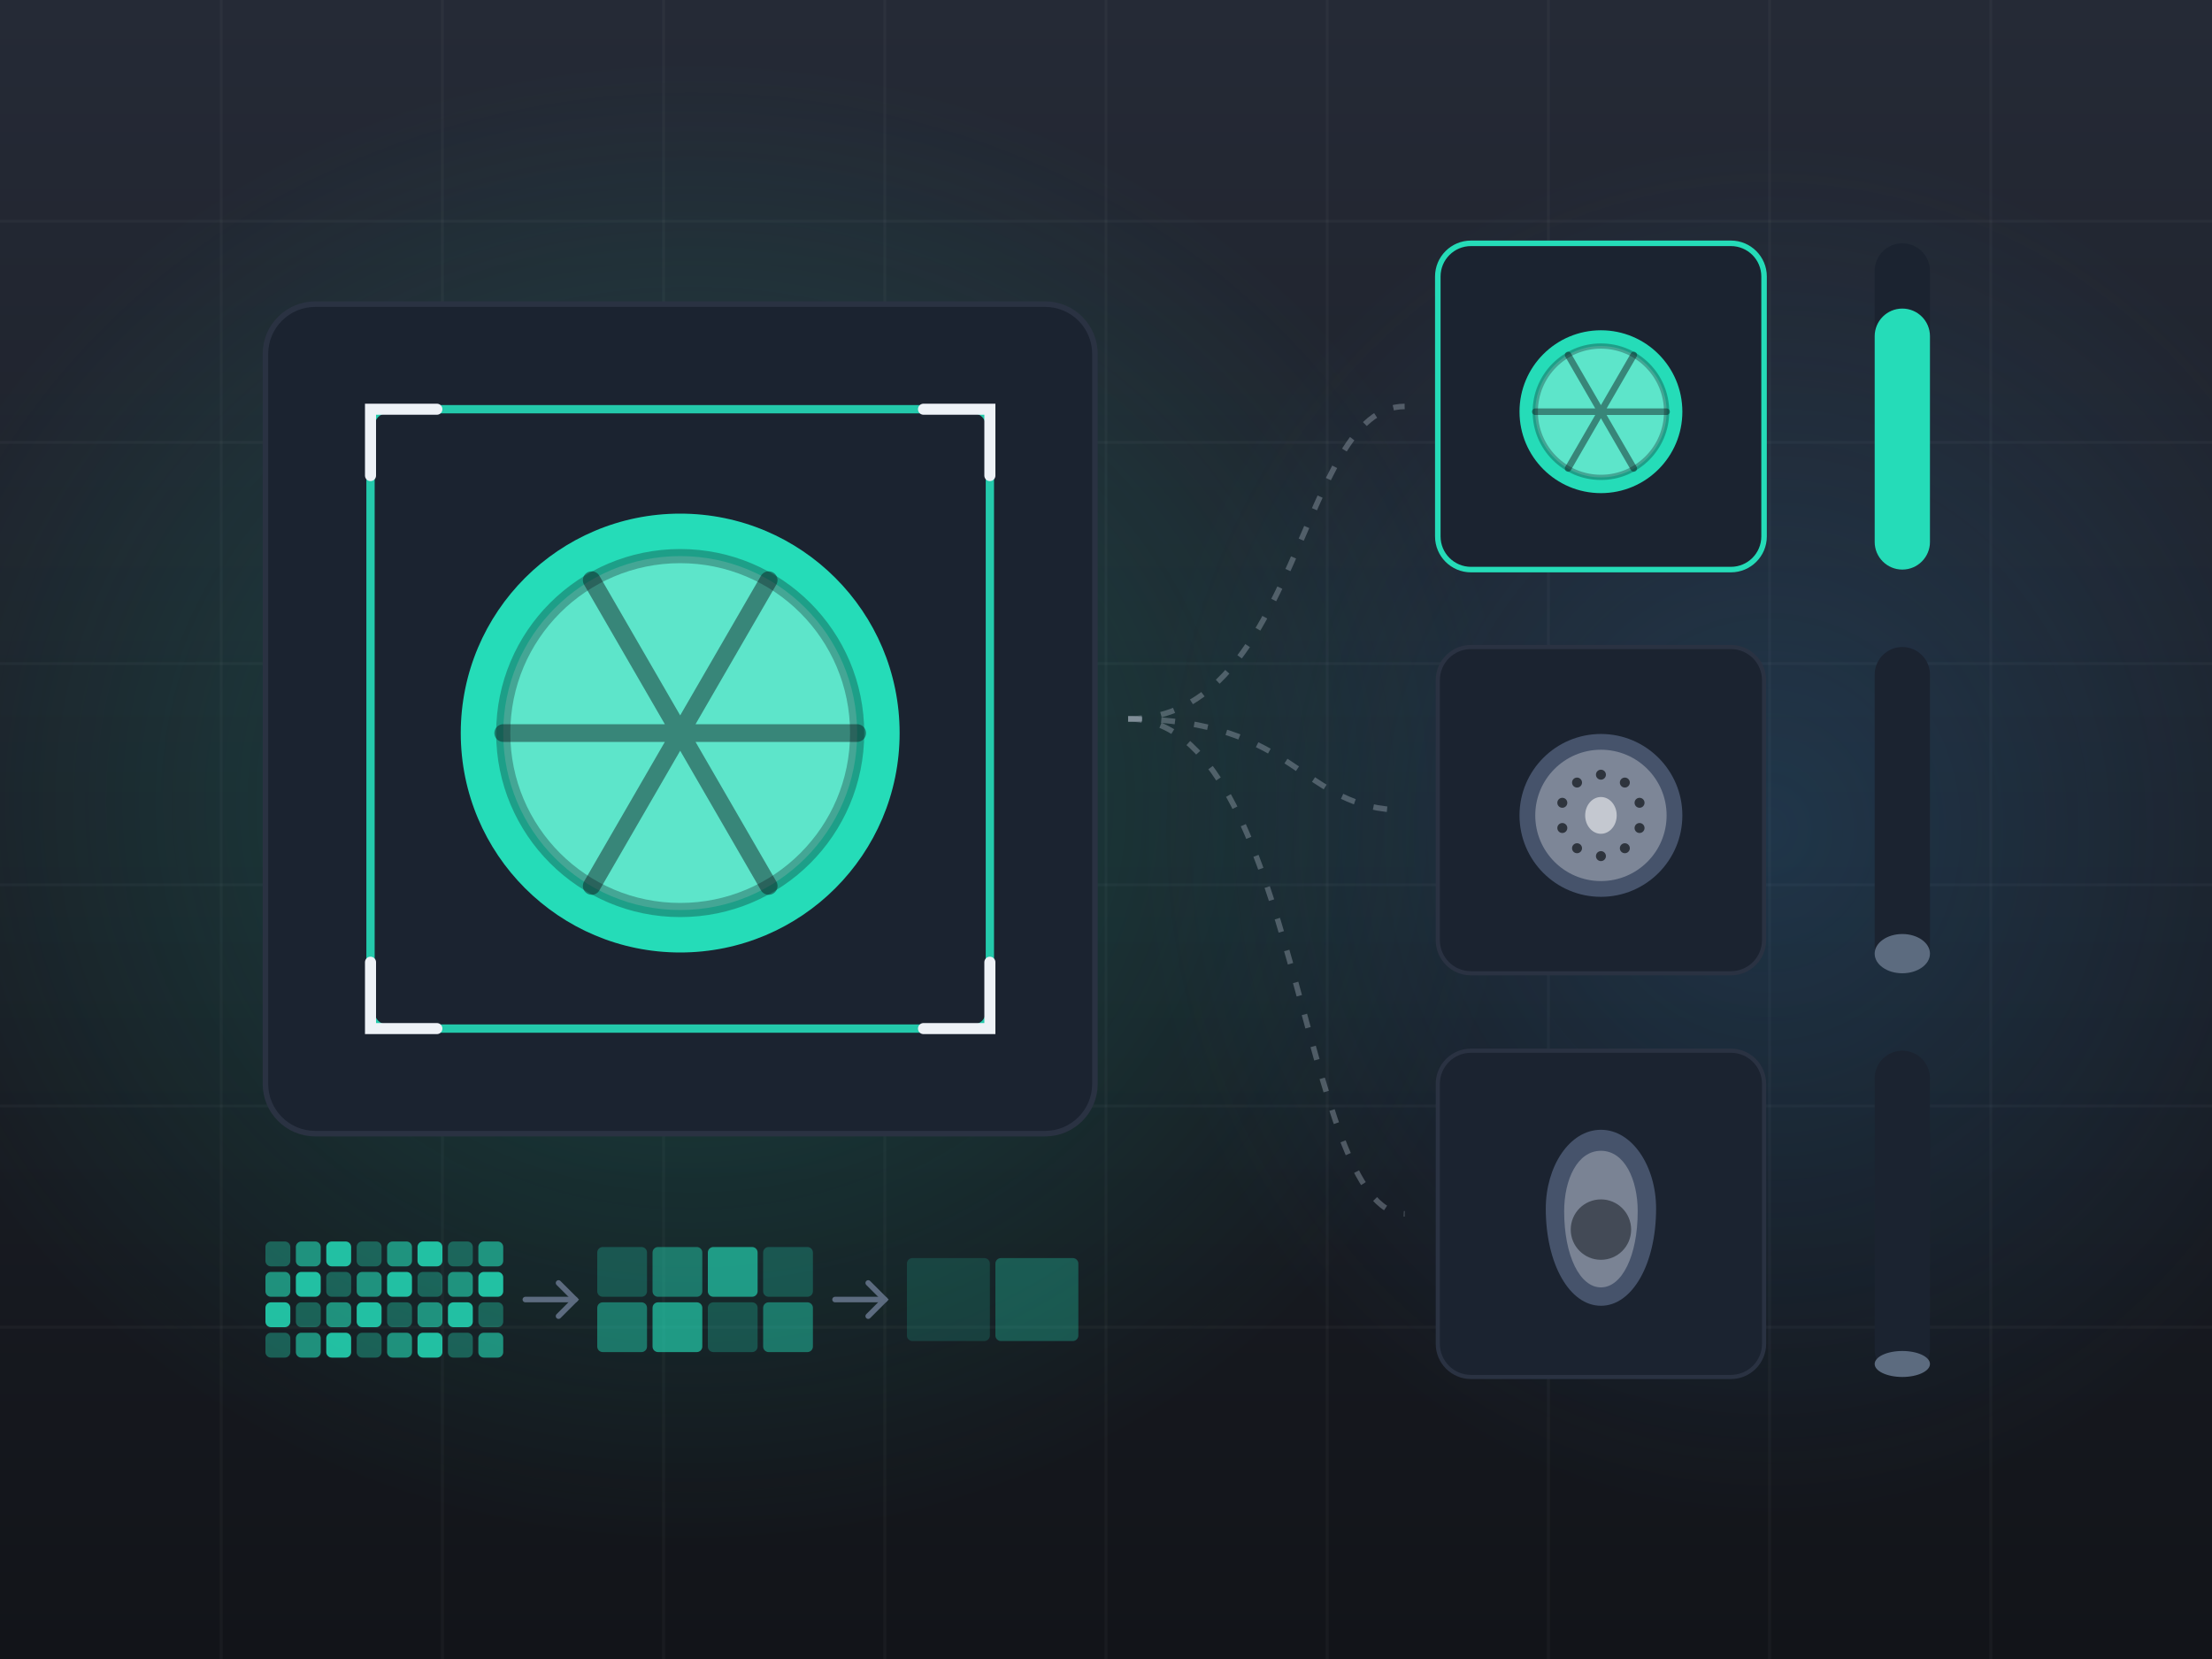
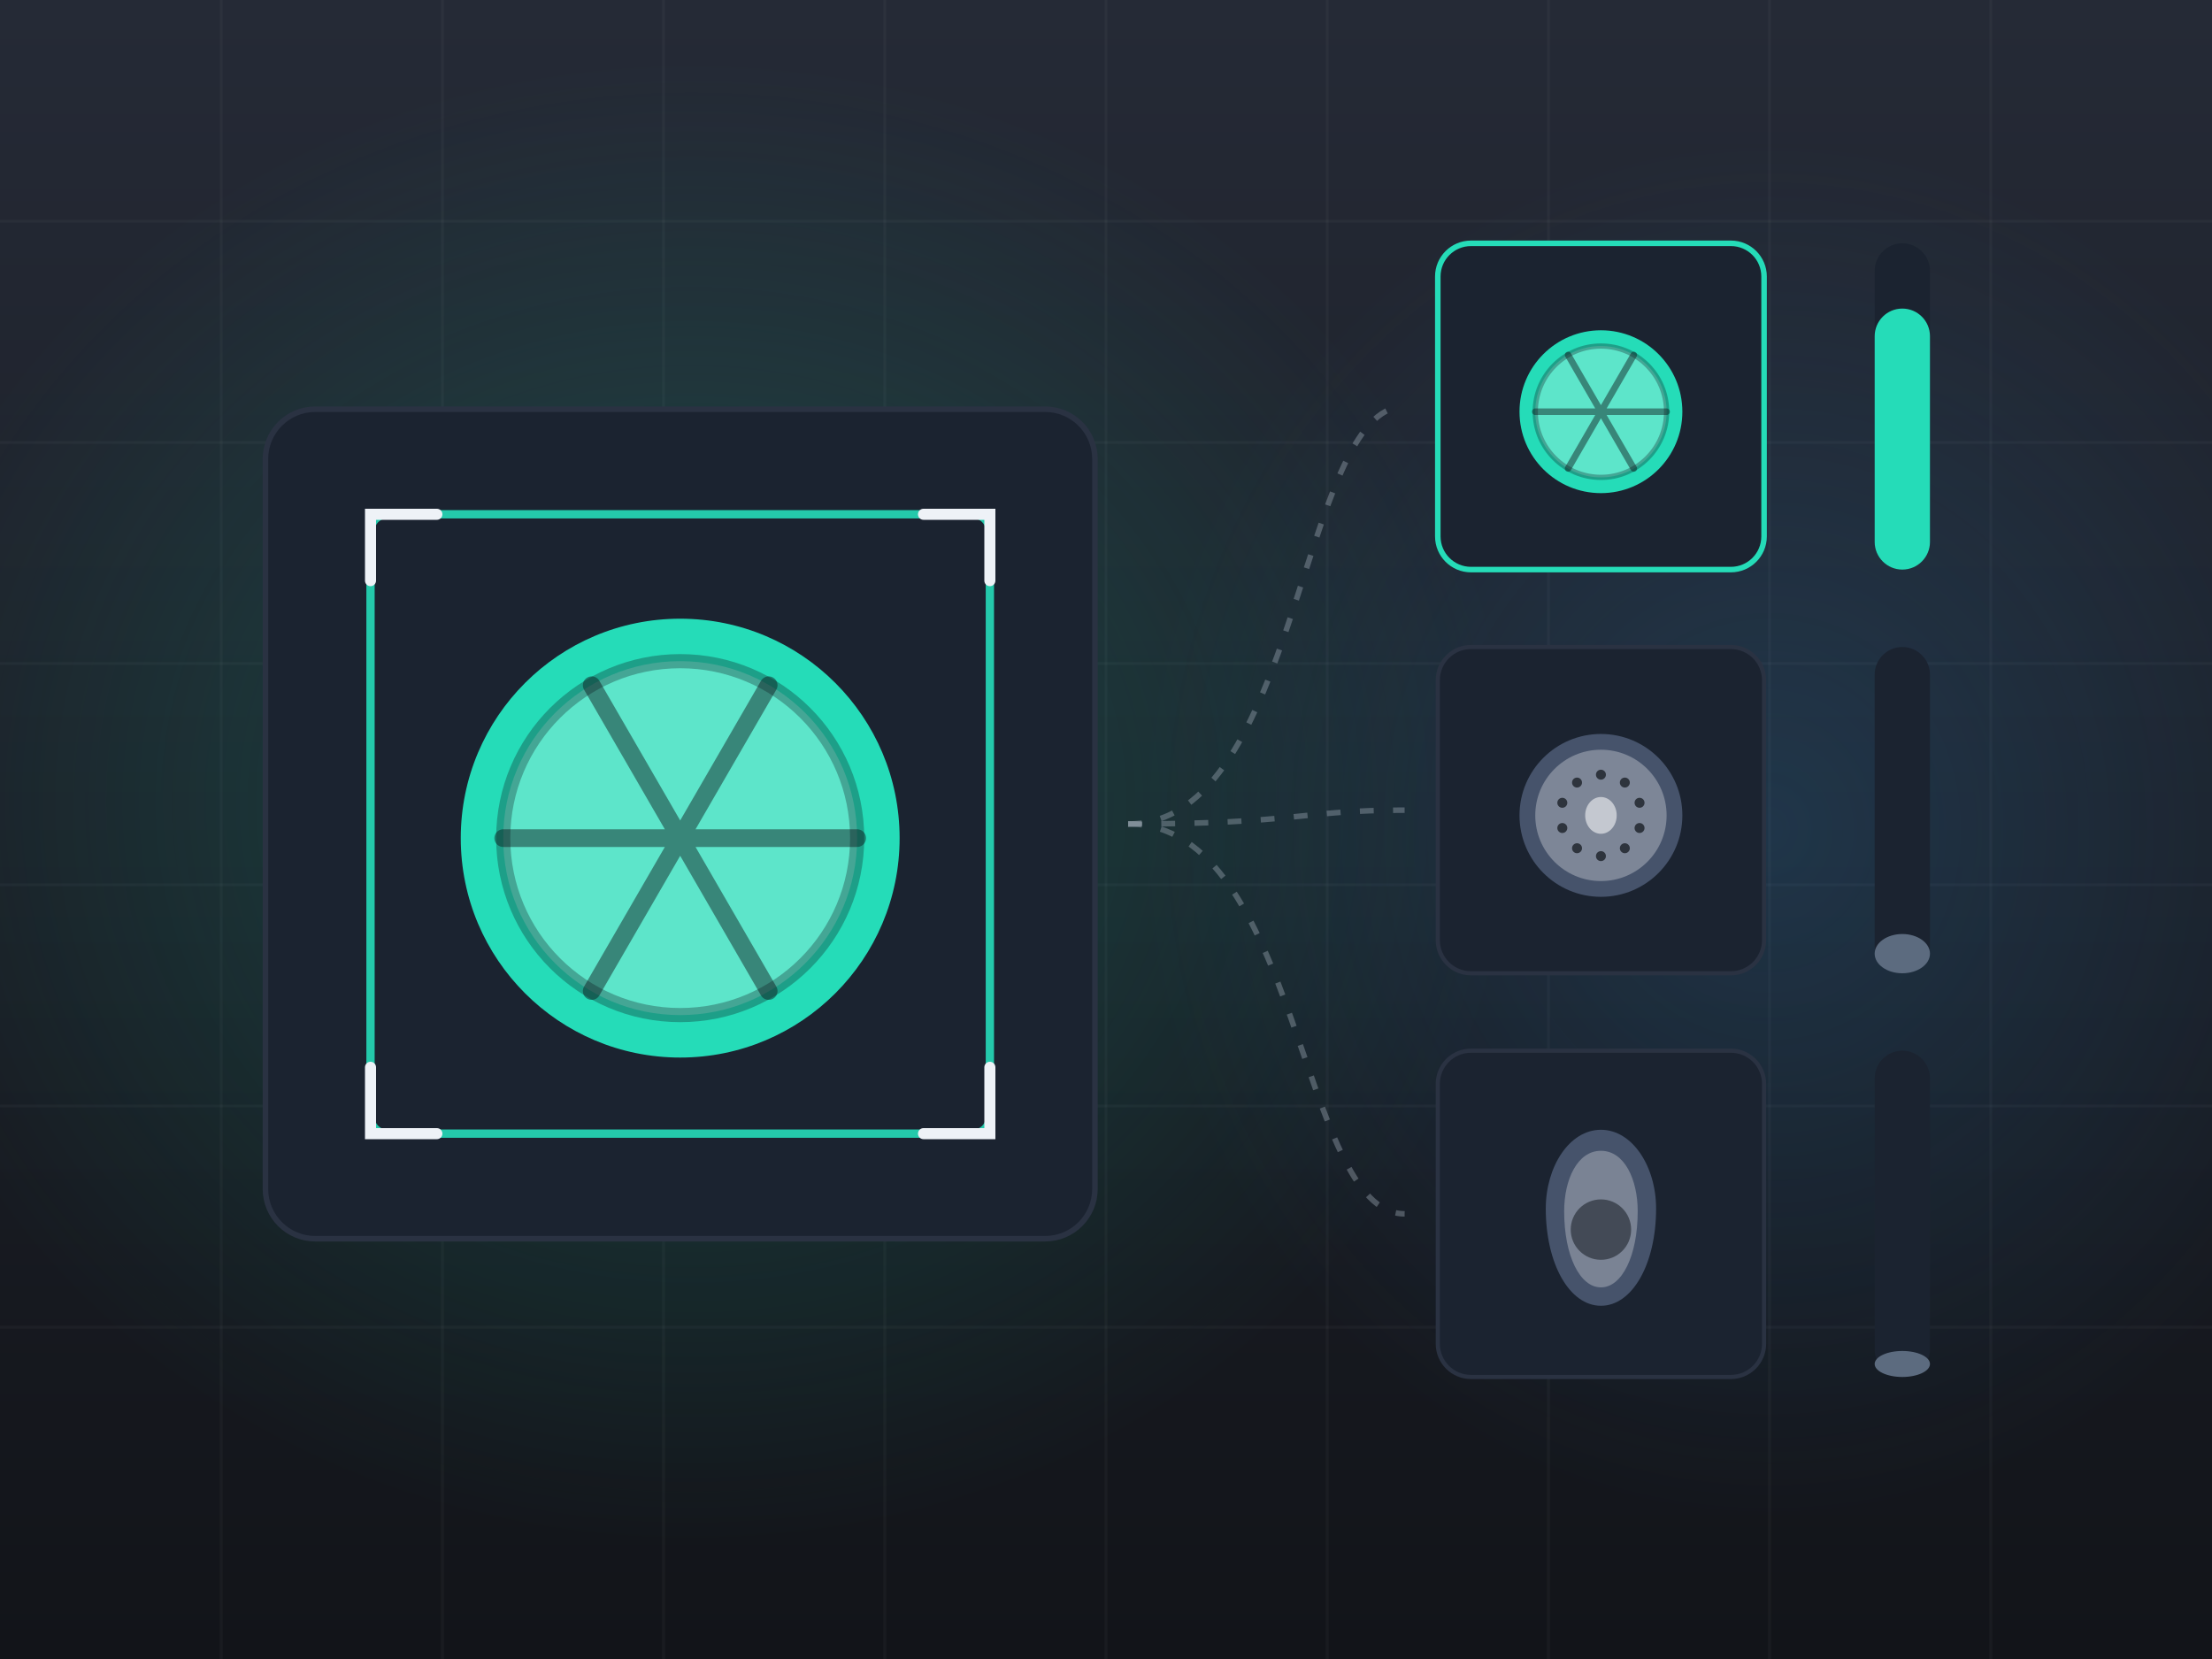
- <svg xmlns="http://www.w3.org/2000/svg" viewBox="0 0 800 600" width="800" height="600" role="img" aria-label="An orange classified, with the pooling ladder beneath it">
+ <svg xmlns="http://www.w3.org/2000/svg" viewBox="0 0 800 600" width="800" height="600" role="img" aria-label="An orange classified into one of three fruits, with the confidence of each">
  <defs>
    <linearGradient id="bg" x1="0" y1="0" x2="0" y2="1">
      <stop offset="0" stop-color="#252a36" />
      <stop offset="1" stop-color="#121419" />
    </linearGradient>
    <radialGradient id="glowT" cx="0.5" cy="0.5" r="0.5">
      <stop offset="0" stop-color="#17A589" stop-opacity="0.30" />
      <stop offset="1" stop-color="#17A589" stop-opacity="0" />
    </radialGradient>
    <radialGradient id="glowB" cx="0.5" cy="0.5" r="0.5">
      <stop offset="0" stop-color="#2E86C1" stop-opacity="0.22" />
      <stop offset="1" stop-color="#2E86C1" stop-opacity="0" />
    </radialGradient>
    <g id="f-apple">
      <path d="M50 33 C 45 25 33 26 28 38 C 23 51 27 69 37 80 C 43 87 48 85 50 81 C 52 85 57 87 63 80 C 73 69 77 51 72 38 C 67 26 55 25 50 33 Z" />
      <path d="M48 34 C 47 25 49 18 54 13 L 58 16 C 53 21 52 27 52 34 Z" fill="#0d1218" fill-opacity="0.5" />
      <path d="M53 23 C 61 14 72 13 79 16 C 76 25 67 31 56 28 Z" />
    </g>
    <g id="f-avocado">
      <path d="M50 18 C 62 18 71 32 71 48 C 71 69 62 85 50 85 C 38 85 29 69 29 48 C 29 32 38 18 50 18 Z" />
      <path d="M50 26 C 59 26 64 37 64 49 C 64 66 58 78 50 78 C 42 78 36 66 36 49 C 36 37 41 26 50 26 Z" fill="#ffffff" fill-opacity="0.28" />
      <circle cx="50" cy="56" r="11.5" fill="#0d1218" fill-opacity="0.5" />
    </g>
    <g id="f-banana">
      <path d="M20 26 C 20 22 28 21 30 26 C 34 50 50 66 74 66 C 79 66 82 72 79 76 C 46 82 24 58 20 26 Z" />
      <path d="M27 32 C 32 52 48 63 68 64 C 50 68 33 54 27 32 Z" fill="#ffffff" fill-opacity="0.20" />
    </g>
    <g id="f-kiwi">
      <circle cx="50" cy="52" r="31" />
      <circle cx="50" cy="52" r="25" fill="#ffffff" fill-opacity="0.30" />
      <ellipse cx="50" cy="52" rx="6" ry="7" fill="#ffffff" fill-opacity="0.55" />
      <g fill="#0d1218" fill-opacity="0.7">
        <circle cx="50" cy="36.5" r="1.9" />
        <circle cx="59.1" cy="39.5" r="1.9" />
        <circle cx="64.7" cy="47.2" r="1.9" />
        <circle cx="64.7" cy="56.8" r="1.9" />
        <circle cx="59.1" cy="64.5" r="1.9" />
        <circle cx="50" cy="67.5" r="1.9" />
        <circle cx="40.9" cy="64.5" r="1.9" />
        <circle cx="35.3" cy="56.8" r="1.9" />
        <circle cx="35.3" cy="47.2" r="1.9" />
        <circle cx="40.9" cy="39.5" r="1.9" />
      </g>
    </g>
    <g id="f-lemon">
      <ellipse cx="50" cy="52" rx="31" ry="21" transform="rotate(-16 50 52)" />
      <path d="M22 62 L 8 71 L 23 66 Z" />
      <path d="M78 42 L 92 33 L 77 38 Z" />
      <ellipse cx="42" cy="45" rx="9" ry="5" transform="rotate(-16 42 45)" fill="#ffffff" fill-opacity="0.22" />
    </g>
    <g id="f-orange">
      <circle cx="50" cy="52" r="31" />
      <circle cx="50" cy="52" r="25" fill="#ffffff" fill-opacity="0.26" />
      <g stroke="#0d1218" stroke-opacity="0.45" stroke-width="2.5" stroke-linecap="round">
        <path d="M50 52 L 75 52M50 52 L 62.5 73.6M50 52 L 37.5 73.6M50 52 L 25 52M50 52 L 37.5 30.4M50 52 L 62.5 30.4" />
      </g>
      <circle cx="50" cy="52" r="25" fill="none" stroke="#0d1218" stroke-opacity="0.3" stroke-width="2" />
    </g>
  </defs>
  <rect width="800" height="600" fill="url(#bg)" />
  <g stroke="#eef2f7" stroke-opacity="0.035" stroke-width="1">
    <path d="M0 80H800M0 160H800M0 240H800M0 320H800M0 400H800M0 480H800" />
    <path d="M80 0V600M160 0V600M240 0V600M320 0V600M400 0V600M480 0V600M560 0V600M640 0V600M720 0V600" />
  </g>
  <ellipse cx="250" cy="290" rx="300" ry="270" fill="url(#glowT)" />
  <ellipse cx="640" cy="300" rx="230" ry="250" fill="url(#glowB)" />
  <g>
-     <rect x="96" y="110" width="300" height="300" rx="18" fill="#1b2330" stroke="#2a3242" stroke-width="2" />
-     <use href="#f-orange" fill="#25dcb8" transform="translate(118.0,132.0) scale(2.56)" />
-     <rect x="134" y="148" width="224" height="224" rx="6" fill="none" stroke="#25dcb8" stroke-width="3" stroke-opacity="0.9" />
+     <rect x="96" y="148" width="300" height="300" rx="18" fill="#1b2330" stroke="#2a3242" stroke-width="2" />
+     <use href="#f-orange" fill="#25dcb8" transform="translate(118.0,170.0) scale(2.56)" />
+     <rect x="134" y="186" width="224" height="224" rx="6" fill="none" stroke="#25dcb8" stroke-width="3" stroke-opacity="0.9" />
    <g fill="none" stroke="#eef2f7" stroke-width="4" stroke-linecap="round">
-       <path d="M134 172 V148 H158" />
-       <path d="M358 172 V148 H334" />
-       <path d="M134 348 V372 H158" />
-       <path d="M358 348 V372 H334" />
+       <path d="M134 210 V186 H158" />
+       <path d="M358 210 V186 H334" />
+       <path d="M134 386 V410 H158" />
+       <path d="M358 386 V410 H334" />
    </g>
  </g>
  <g fill="none" stroke="#9aa4b0" stroke-width="2" stroke-opacity="0.42" stroke-dasharray="5 7">
-     <path d="M408 260 C 470 260 470 147 508 147" />
-     <path d="M408 260 C 470 260 470 293 508 293" />
-     <path d="M408 260 C 470 260 470 439 508 439" />
+     <path d="M408 298 C 470 298 470 147 508 147" />
+     <path d="M408 298 C 470 298 470 293 508 293" />
+     <path d="M408 298 C 470 298 470 439 508 439" />
  </g>
  <g>
    <rect x="520" y="88" width="118" height="118" rx="12" fill="#1b2330" stroke="#25dcb8" stroke-width="2" />
    <use href="#f-orange" fill="#25dcb8" transform="translate(531.5,99.5) scale(0.95)" />
    <rect x="678" y="88" width="20" height="118" rx="10" fill="#1b2330" />
    <rect x="678" y="111.6" width="20" height="94.4" rx="10" fill="#25dcb8" />
    <rect x="520" y="234" width="118" height="118" rx="12" fill="#1b2330" stroke="#2a3242" stroke-width="1.5" />
    <use href="#f-kiwi" fill="#46536b" transform="translate(531.5,245.5) scale(0.95)" />
    <rect x="678" y="234" width="20" height="118" rx="10" fill="#1b2330" />
    <rect x="678" y="337.8" width="20" height="14.2" rx="10" fill="#5c6b7f" />
    <rect x="520" y="380" width="118" height="118" rx="12" fill="#1b2330" stroke="#2a3242" stroke-width="1.5" />
    <use href="#f-avocado" fill="#46536b" transform="translate(531.5,391.5) scale(0.95)" />
    <rect x="678" y="380" width="20" height="118" rx="10" fill="#1b2330" />
    <rect x="678" y="488.6" width="20" height="9.4" rx="10" fill="#5c6b7f" />
  </g>
-   <g>
-     <rect x="96" y="449" width="9" height="9" rx="2" fill="#25dcb8" fill-opacity="0.35" />
-     <rect x="107" y="449" width="9" height="9" rx="2" fill="#25dcb8" fill-opacity="0.60" />
-     <rect x="118" y="449" width="9" height="9" rx="2" fill="#25dcb8" fill-opacity="0.85" />
-     <rect x="129" y="449" width="9" height="9" rx="2" fill="#25dcb8" fill-opacity="0.35" />
-     <rect x="140" y="449" width="9" height="9" rx="2" fill="#25dcb8" fill-opacity="0.60" />
-     <rect x="151" y="449" width="9" height="9" rx="2" fill="#25dcb8" fill-opacity="0.85" />
-     <rect x="162" y="449" width="9" height="9" rx="2" fill="#25dcb8" fill-opacity="0.35" />
-     <rect x="173" y="449" width="9" height="9" rx="2" fill="#25dcb8" fill-opacity="0.60" />
-     <rect x="96" y="460" width="9" height="9" rx="2" fill="#25dcb8" fill-opacity="0.60" />
-     <rect x="107" y="460" width="9" height="9" rx="2" fill="#25dcb8" fill-opacity="0.85" />
-     <rect x="118" y="460" width="9" height="9" rx="2" fill="#25dcb8" fill-opacity="0.35" />
-     <rect x="129" y="460" width="9" height="9" rx="2" fill="#25dcb8" fill-opacity="0.60" />
-     <rect x="140" y="460" width="9" height="9" rx="2" fill="#25dcb8" fill-opacity="0.85" />
-     <rect x="151" y="460" width="9" height="9" rx="2" fill="#25dcb8" fill-opacity="0.35" />
-     <rect x="162" y="460" width="9" height="9" rx="2" fill="#25dcb8" fill-opacity="0.60" />
-     <rect x="173" y="460" width="9" height="9" rx="2" fill="#25dcb8" fill-opacity="0.85" />
-     <rect x="96" y="471" width="9" height="9" rx="2" fill="#25dcb8" fill-opacity="0.85" />
-     <rect x="107" y="471" width="9" height="9" rx="2" fill="#25dcb8" fill-opacity="0.35" />
-     <rect x="118" y="471" width="9" height="9" rx="2" fill="#25dcb8" fill-opacity="0.60" />
-     <rect x="129" y="471" width="9" height="9" rx="2" fill="#25dcb8" fill-opacity="0.85" />
-     <rect x="140" y="471" width="9" height="9" rx="2" fill="#25dcb8" fill-opacity="0.35" />
-     <rect x="151" y="471" width="9" height="9" rx="2" fill="#25dcb8" fill-opacity="0.60" />
-     <rect x="162" y="471" width="9" height="9" rx="2" fill="#25dcb8" fill-opacity="0.85" />
-     <rect x="173" y="471" width="9" height="9" rx="2" fill="#25dcb8" fill-opacity="0.35" />
-     <rect x="96" y="482" width="9" height="9" rx="2" fill="#25dcb8" fill-opacity="0.35" />
-     <rect x="107" y="482" width="9" height="9" rx="2" fill="#25dcb8" fill-opacity="0.60" />
-     <rect x="118" y="482" width="9" height="9" rx="2" fill="#25dcb8" fill-opacity="0.85" />
-     <rect x="129" y="482" width="9" height="9" rx="2" fill="#25dcb8" fill-opacity="0.35" />
-     <rect x="140" y="482" width="9" height="9" rx="2" fill="#25dcb8" fill-opacity="0.60" />
-     <rect x="151" y="482" width="9" height="9" rx="2" fill="#25dcb8" fill-opacity="0.85" />
-     <rect x="162" y="482" width="9" height="9" rx="2" fill="#25dcb8" fill-opacity="0.35" />
-     <rect x="173" y="482" width="9" height="9" rx="2" fill="#25dcb8" fill-opacity="0.60" />
-     <rect x="216" y="451" width="18" height="18" rx="2" fill="#25dcb8" fill-opacity="0.26" />
-     <rect x="236" y="451" width="18" height="18" rx="2" fill="#25dcb8" fill-opacity="0.45" />
-     <rect x="256" y="451" width="18" height="18" rx="2" fill="#25dcb8" fill-opacity="0.64" />
-     <rect x="276" y="451" width="18" height="18" rx="2" fill="#25dcb8" fill-opacity="0.26" />
-     <rect x="216" y="471" width="18" height="18" rx="2" fill="#25dcb8" fill-opacity="0.45" />
-     <rect x="236" y="471" width="18" height="18" rx="2" fill="#25dcb8" fill-opacity="0.64" />
-     <rect x="256" y="471" width="18" height="18" rx="2" fill="#25dcb8" fill-opacity="0.26" />
-     <rect x="276" y="471" width="18" height="18" rx="2" fill="#25dcb8" fill-opacity="0.45" />
-     <rect x="328" y="455" width="30" height="30" rx="2" fill="#25dcb8" fill-opacity="0.17" />
-     <rect x="360" y="455" width="30" height="30" rx="2" fill="#25dcb8" fill-opacity="0.30" />
-     <g fill="none" stroke="#5c6b7f" stroke-width="2" stroke-linecap="round">
-       <path d="M190 470 H 208" />
-       <path d="M202 464 L 208 470 L 202 476" />
-       <path d="M302 470 H 320" />
-       <path d="M314 464 L 320 470 L 314 476" />
-     </g>
-   </g>
</svg>
